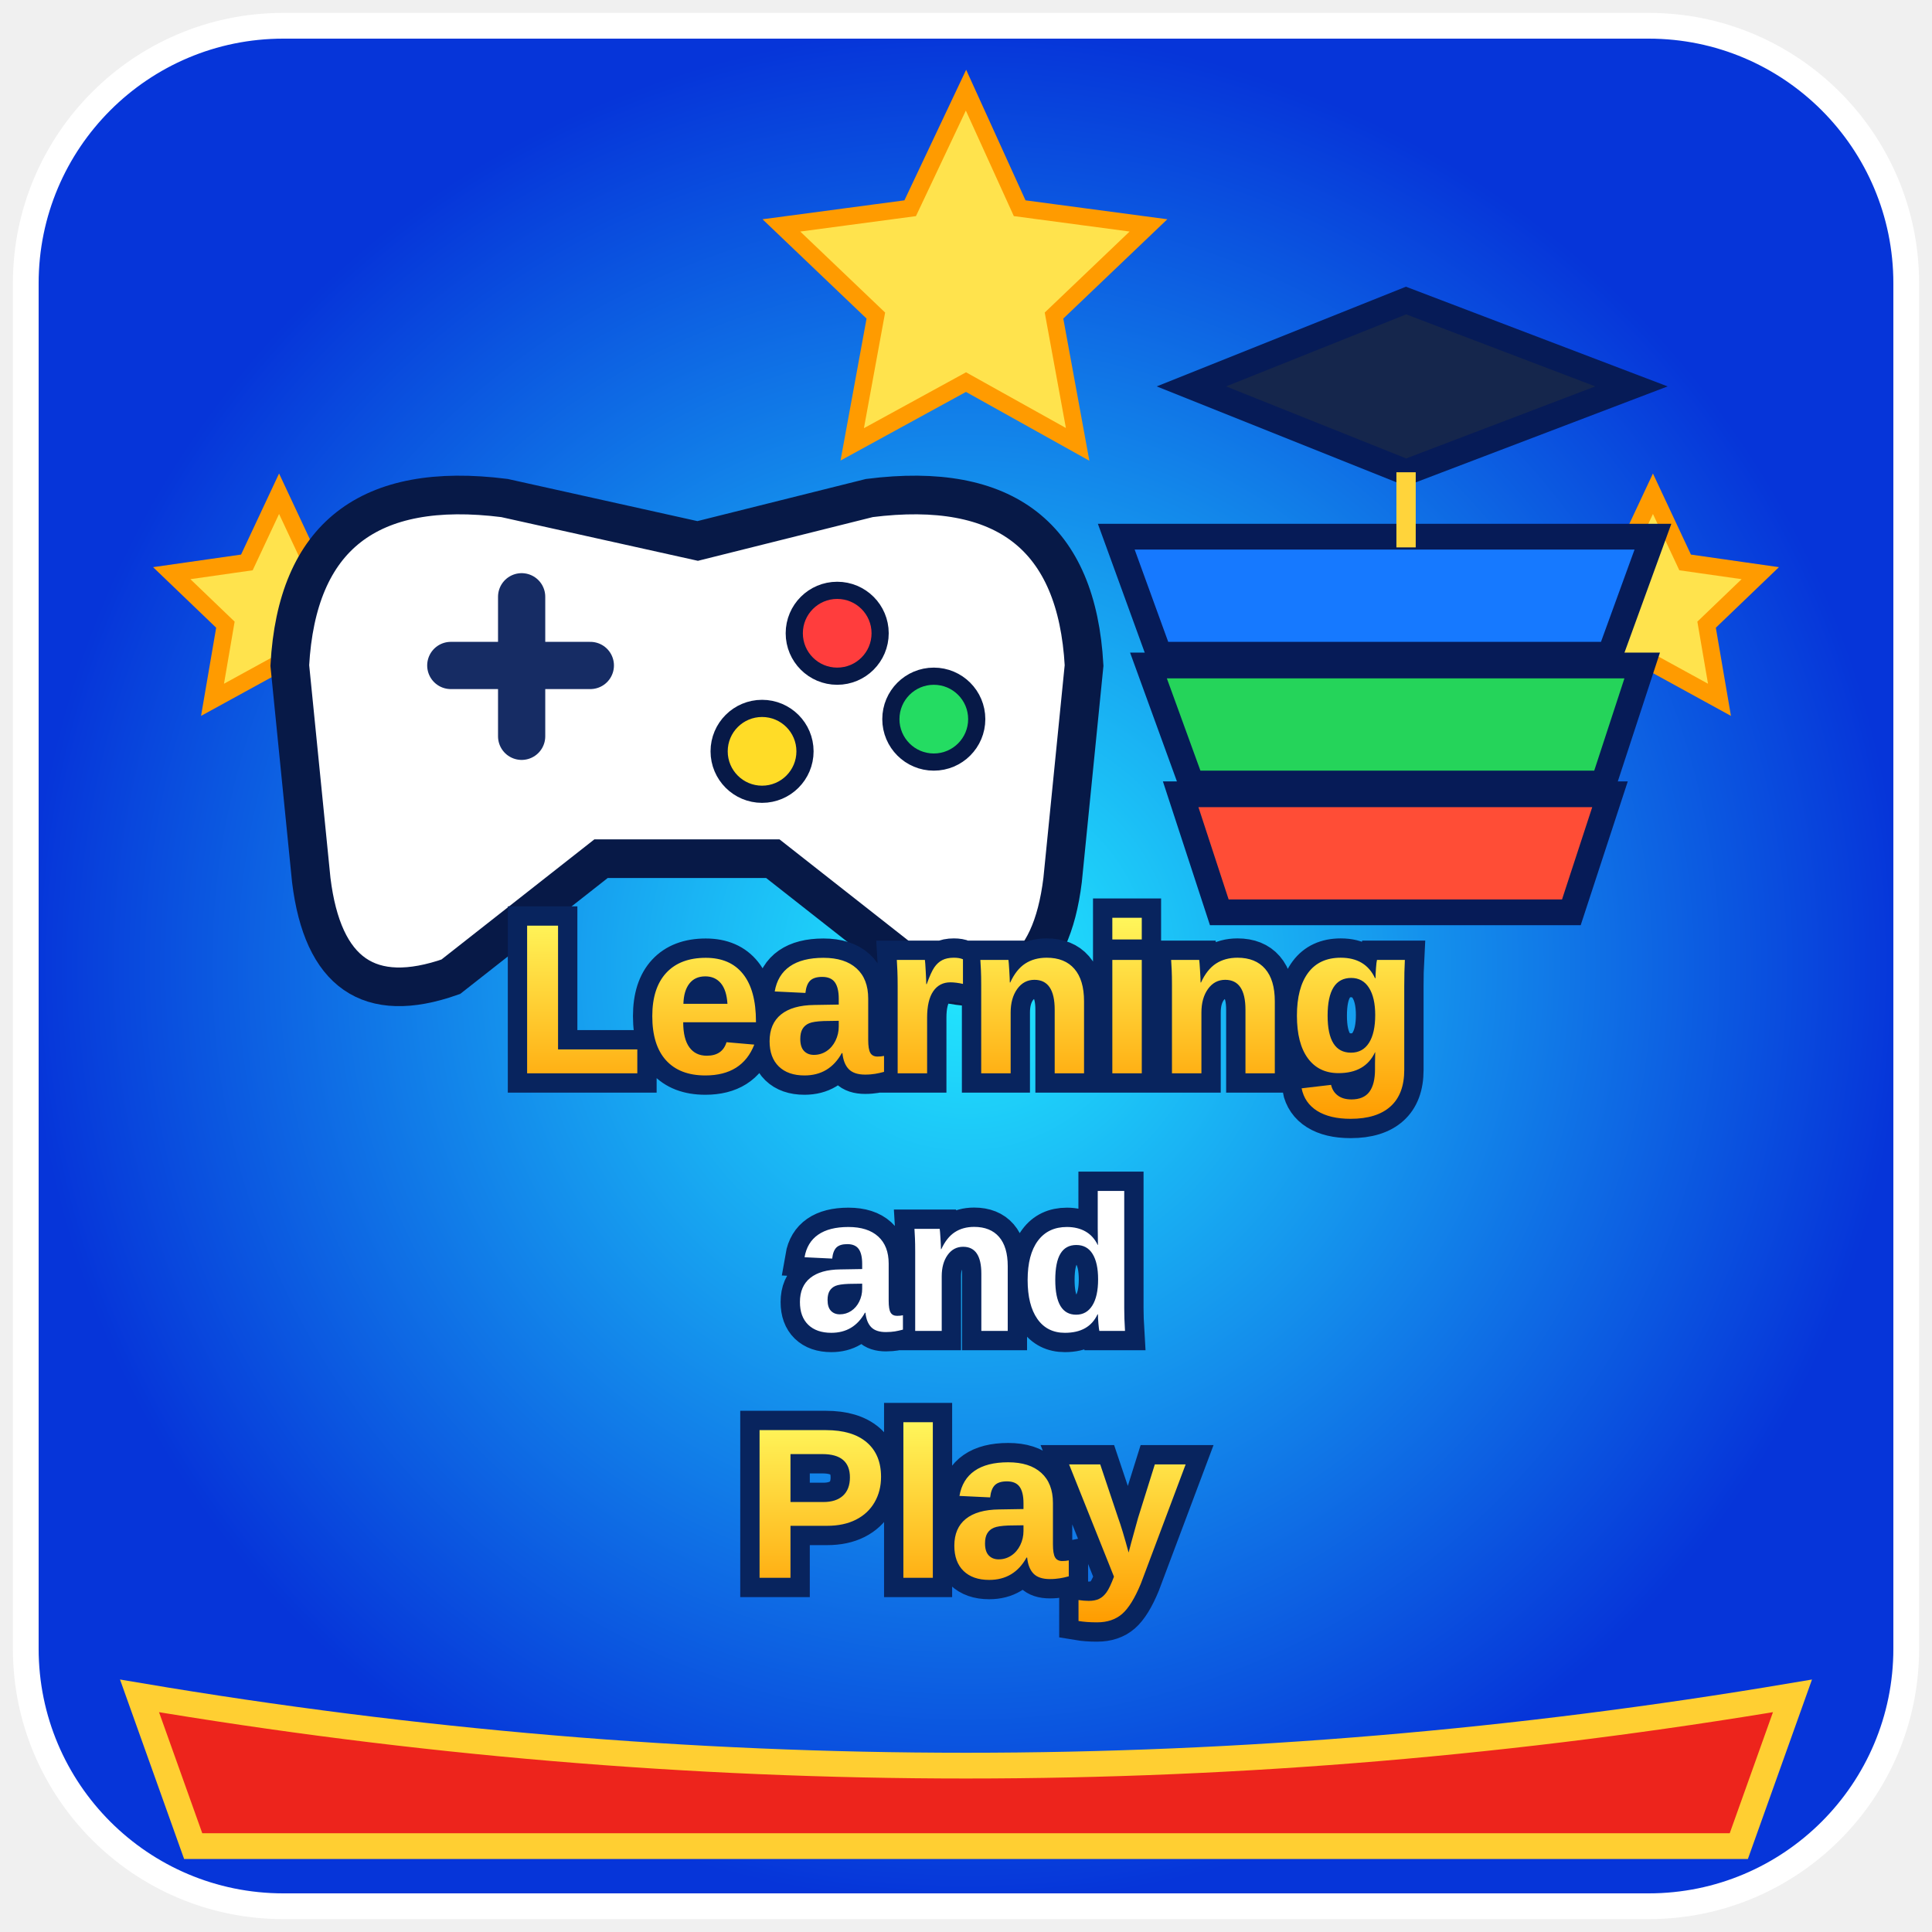
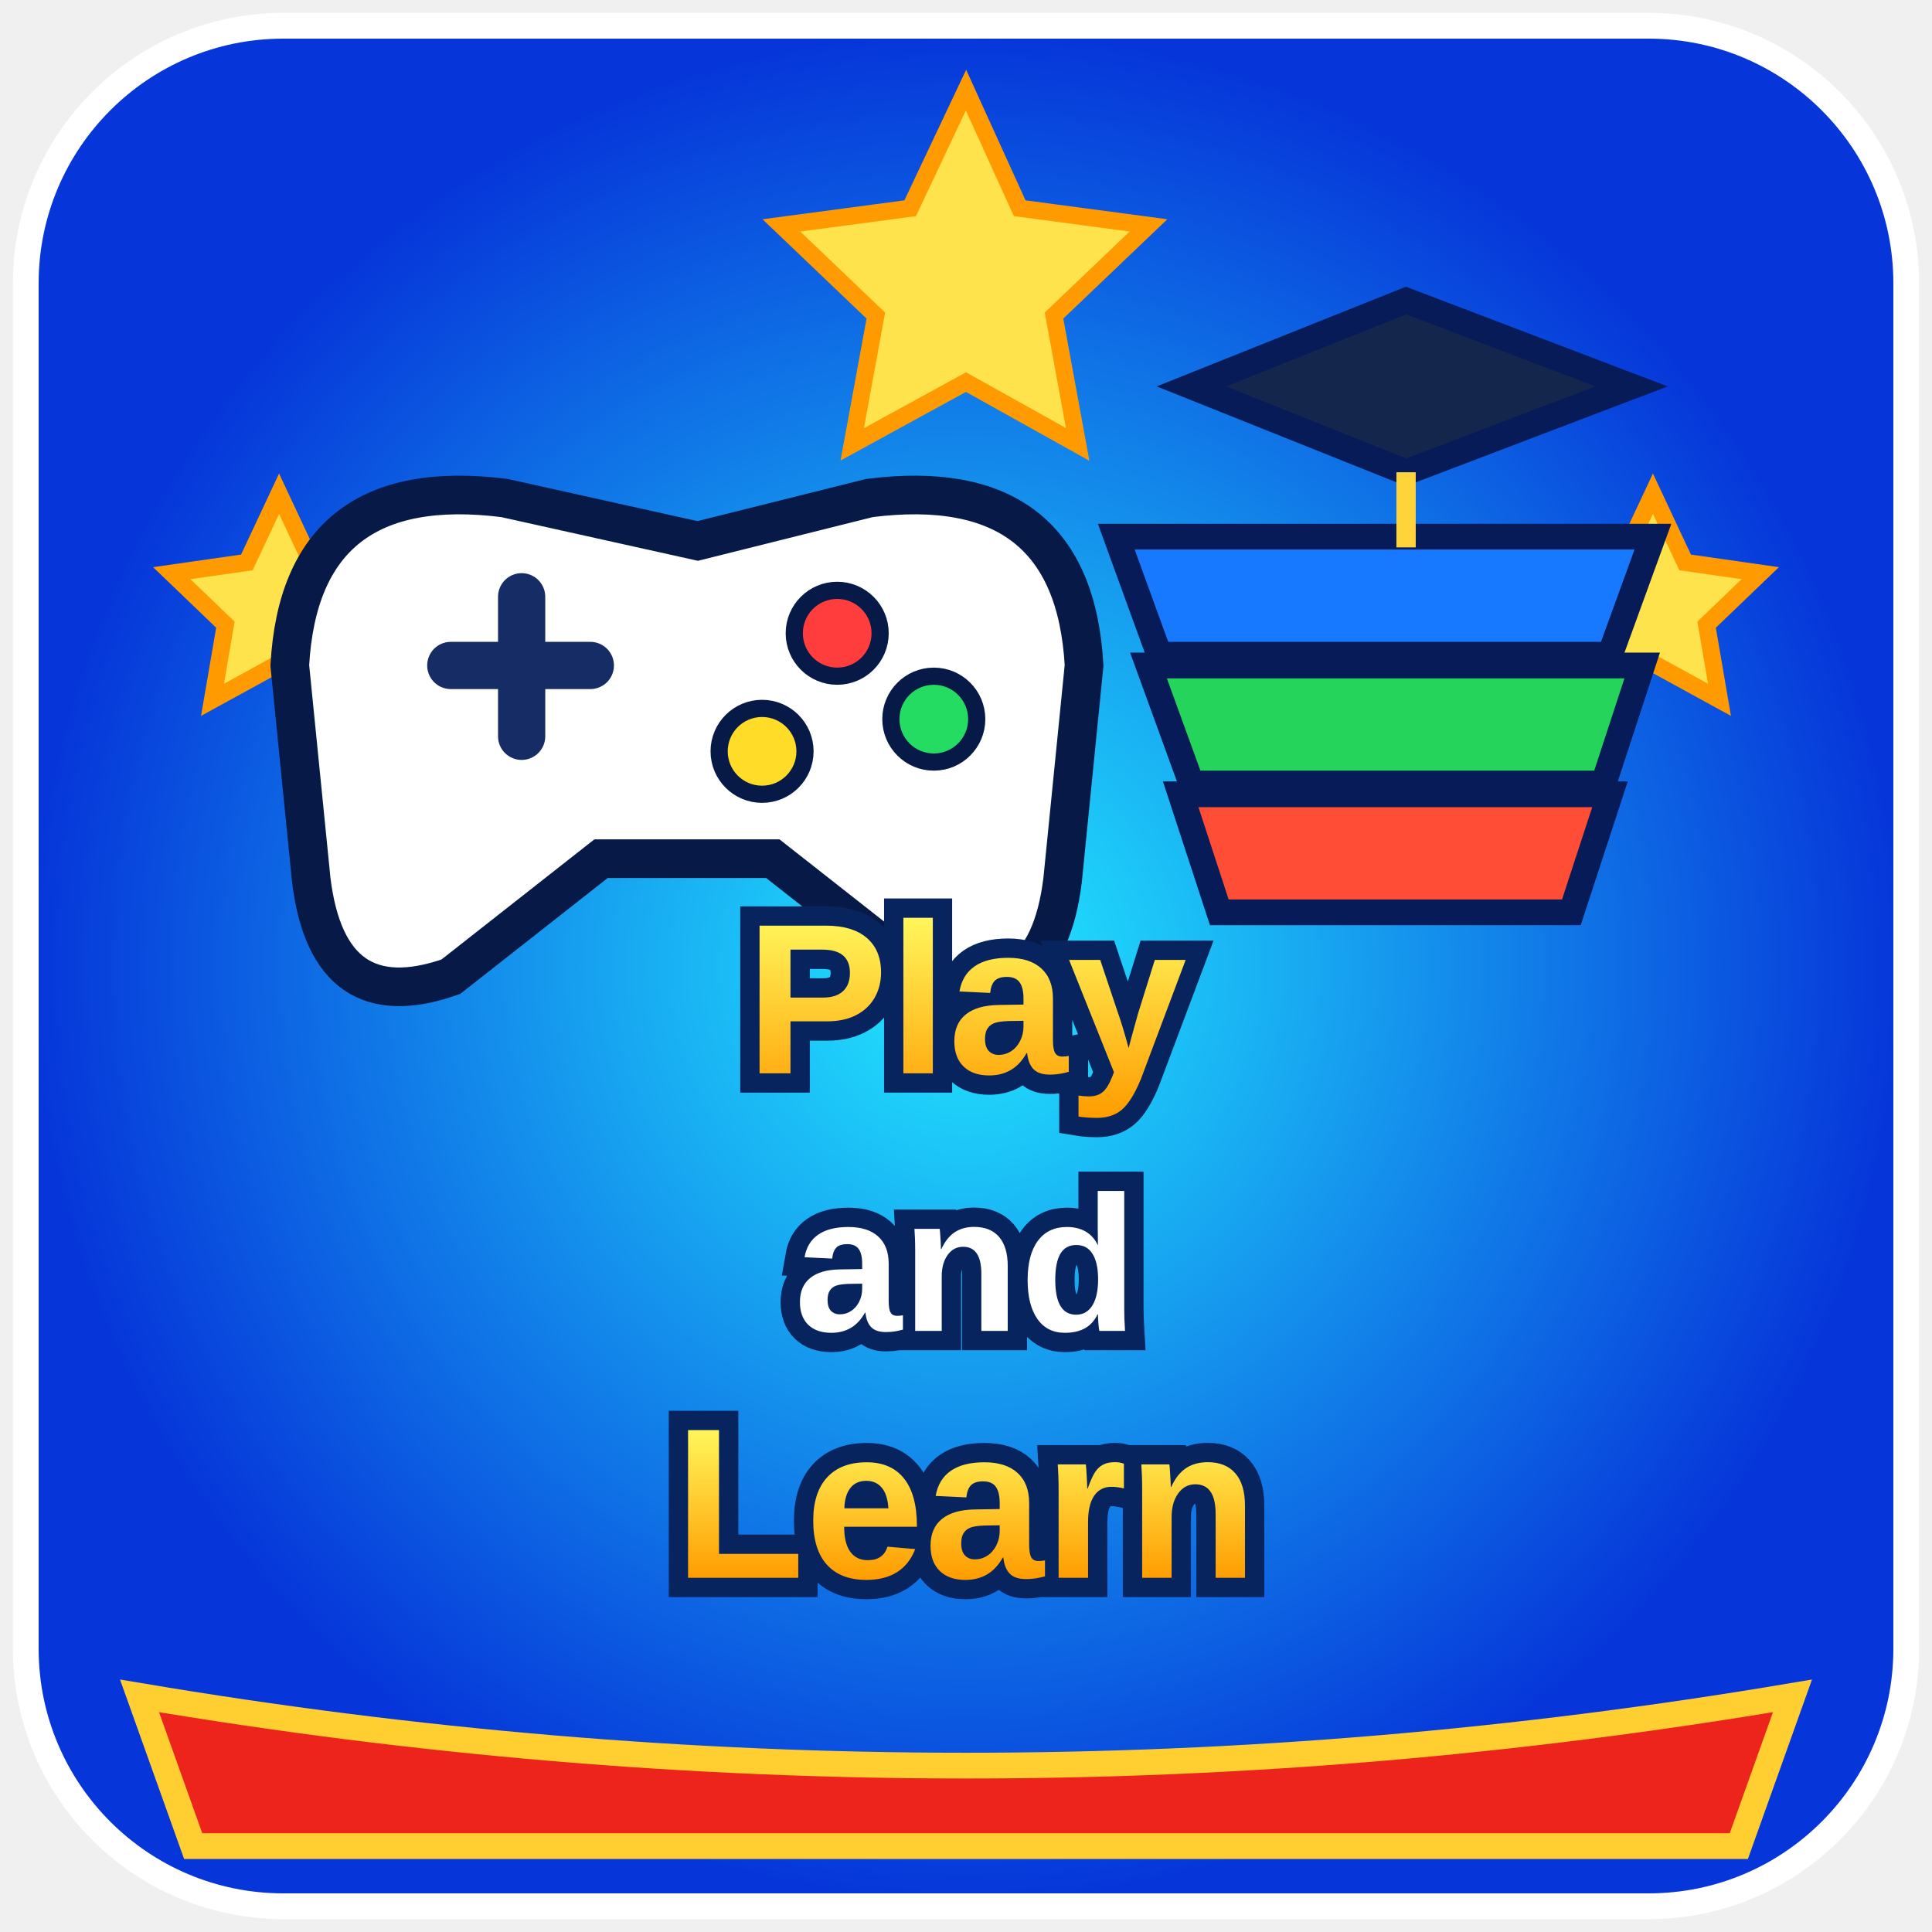
<svg xmlns="http://www.w3.org/2000/svg" viewBox="0 0 900 900">
  <defs>
    <radialGradient id="bg">
      <stop stop-color="#22eaff" />
      <stop offset="1" stop-color="#0635d9" />
    </radialGradient>
    <linearGradient id="gold" x2="0" y2="1">
      <stop stop-color="#fff65b" />
      <stop offset="1" stop-color="#ff9c00" />
    </linearGradient>
    <filter id="s">
      <feGaussianBlur stdDeviation="7" />
    </filter>
  </defs>
  <rect x="12" y="12" width="876" height="876" rx="120" fill="url(#bg)" stroke="#fff" stroke-width="12" />
  <g fill="#ffe34d" stroke="#ff9b00" stroke-width="8">
    <path d="M450 42l25 55 60 8-44 42 11 60-52-29-53 29 11-60-44-42 60-8z" />
    <path d="M130 230l15 32 35 5-25 24 6 35-31-17-31 17 6-35-25-24 35-5z" />
    <path d="M770 230l15 32 35 5-25 24 6 35-31-17-31 17 6-35-25-24 35-5z" />
  </g>
  <g transform="translate(105 190)">
    <path d="M30 120Q35 30 130 42l90 20 80-20q95-12 100 78l-10 100q-8 65-65 45l-70-55H175l-70 55q-57 20-65-45z" fill="#fff" stroke="#071947" stroke-width="18" />
    <path d="M105 120h65m-32-32v65" stroke="#162c64" stroke-width="22" stroke-linecap="round" />
    <g fill="#ff3d3d" stroke="#071947" stroke-width="8">
      <circle cx="285" cy="105" r="20" />
    </g>
    <g fill="#24dc62" stroke="#071947" stroke-width="8">
      <circle cx="330" cy="145" r="20" />
    </g>
    <g fill="#ffdc27" stroke="#071947" stroke-width="8">
      <circle cx="250" cy="160" r="20" />
    </g>
  </g>
  <g transform="translate(520 100)">
    <path d="M0 150h250l-20 55H20z" fill="#1679ff" stroke="#061b57" stroke-width="12" />
    <path d="M15 210h230l-18 55H35z" fill="#25d45a" stroke="#061b57" stroke-width="12" />
    <path d="M30 270h200l-18 55H48z" fill="#ff4d36" stroke="#061b57" stroke-width="12" />
    <path d="M35 80l100-40 105 40-105 40z" fill="#15264c" stroke="#061b57" stroke-width="12" />
    <path d="M135 120v35" stroke="#ffd43b" stroke-width="9" />
  </g>
-   <text x="450" y="500" text-anchor="middle" font-family="Arial,sans-serif" font-size="100" font-weight="900" fill="url(#gold)" stroke="#08245e" stroke-width="18" paint-order="stroke">Learning</text>
+   <text x="450" y="500" text-anchor="middle" font-family="Arial,sans-serif" font-size="100" font-weight="900" fill="url(#gold)" stroke="#08245e" stroke-width="18" paint-order="stroke">Play</text>
  <text x="450" y="620" text-anchor="middle" font-family="Arial,sans-serif" font-size="90" font-weight="900" fill="#fff" stroke="#08245e" stroke-width="18" paint-order="stroke">and</text>
-   <text x="450" y="735" text-anchor="middle" font-family="Arial,sans-serif" font-size="100" font-weight="900" fill="url(#gold)" stroke="#08245e" stroke-width="18" paint-order="stroke">Play</text>
+   <text x="450" y="735" text-anchor="middle" font-family="Arial,sans-serif" font-size="100" font-weight="900" fill="url(#gold)" stroke="#08245e" stroke-width="18" paint-order="stroke">Learn</text>
  <path d="M65 790Q450 855 835 790l-25 70H90z" fill="#ed241c" stroke="#ffcf32" stroke-width="12" />
</svg>
